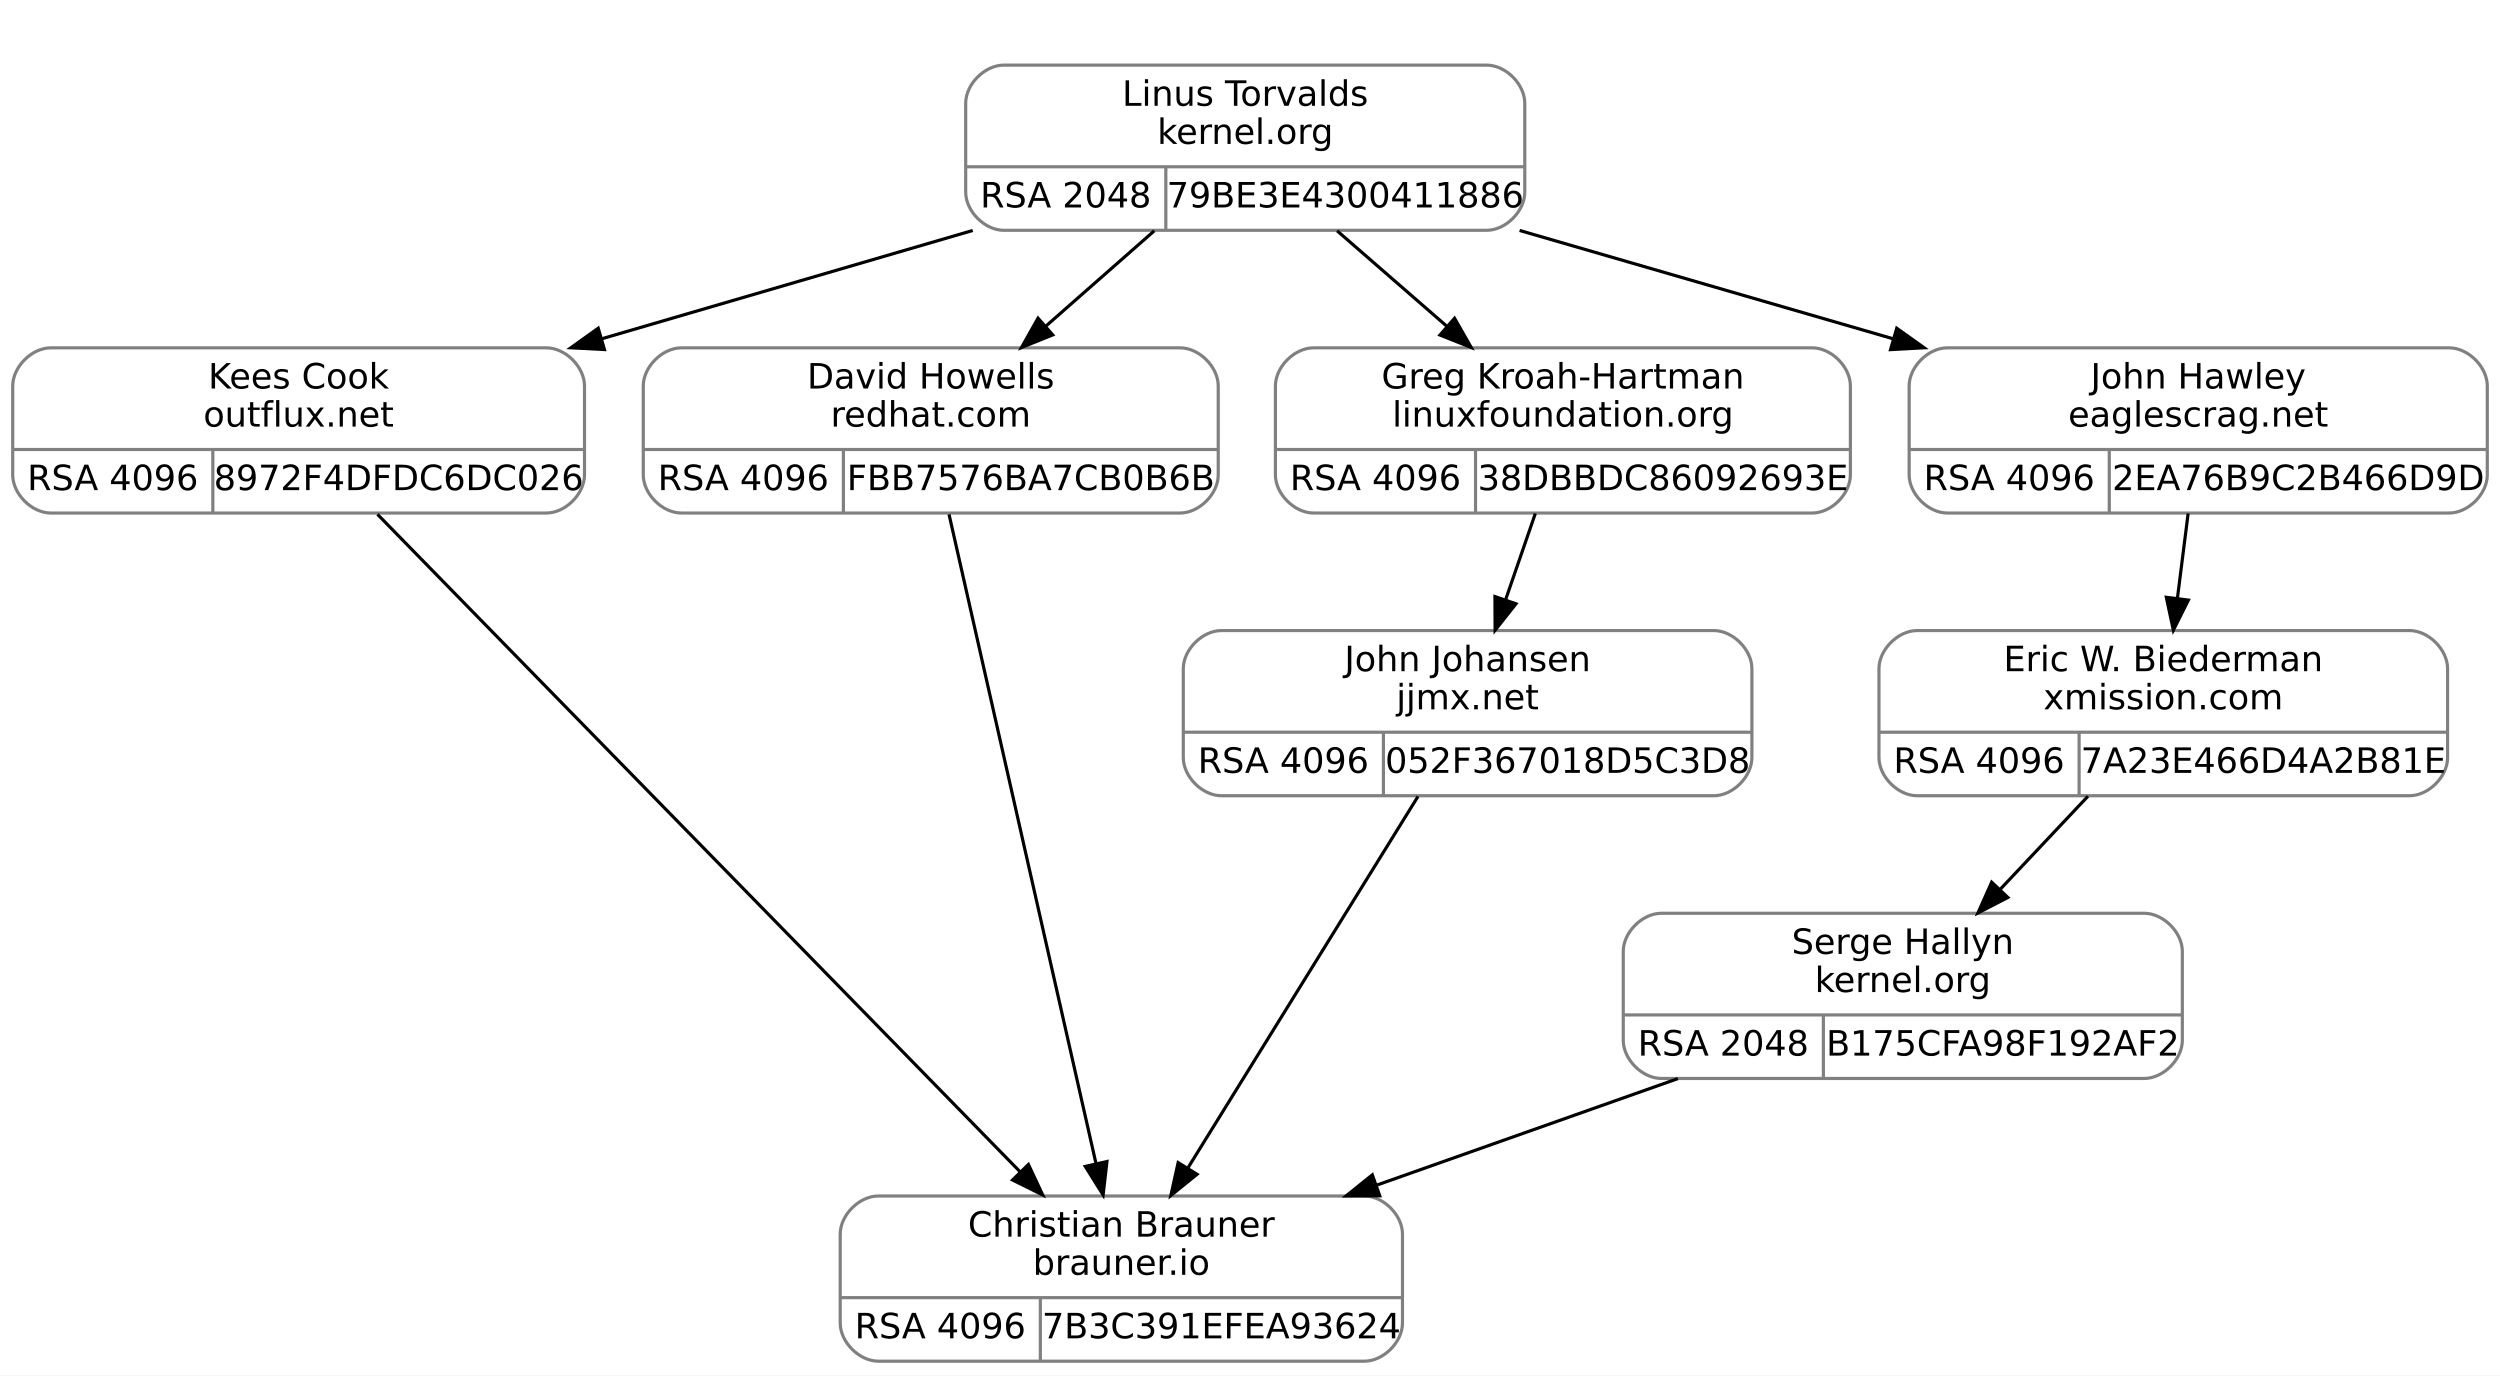
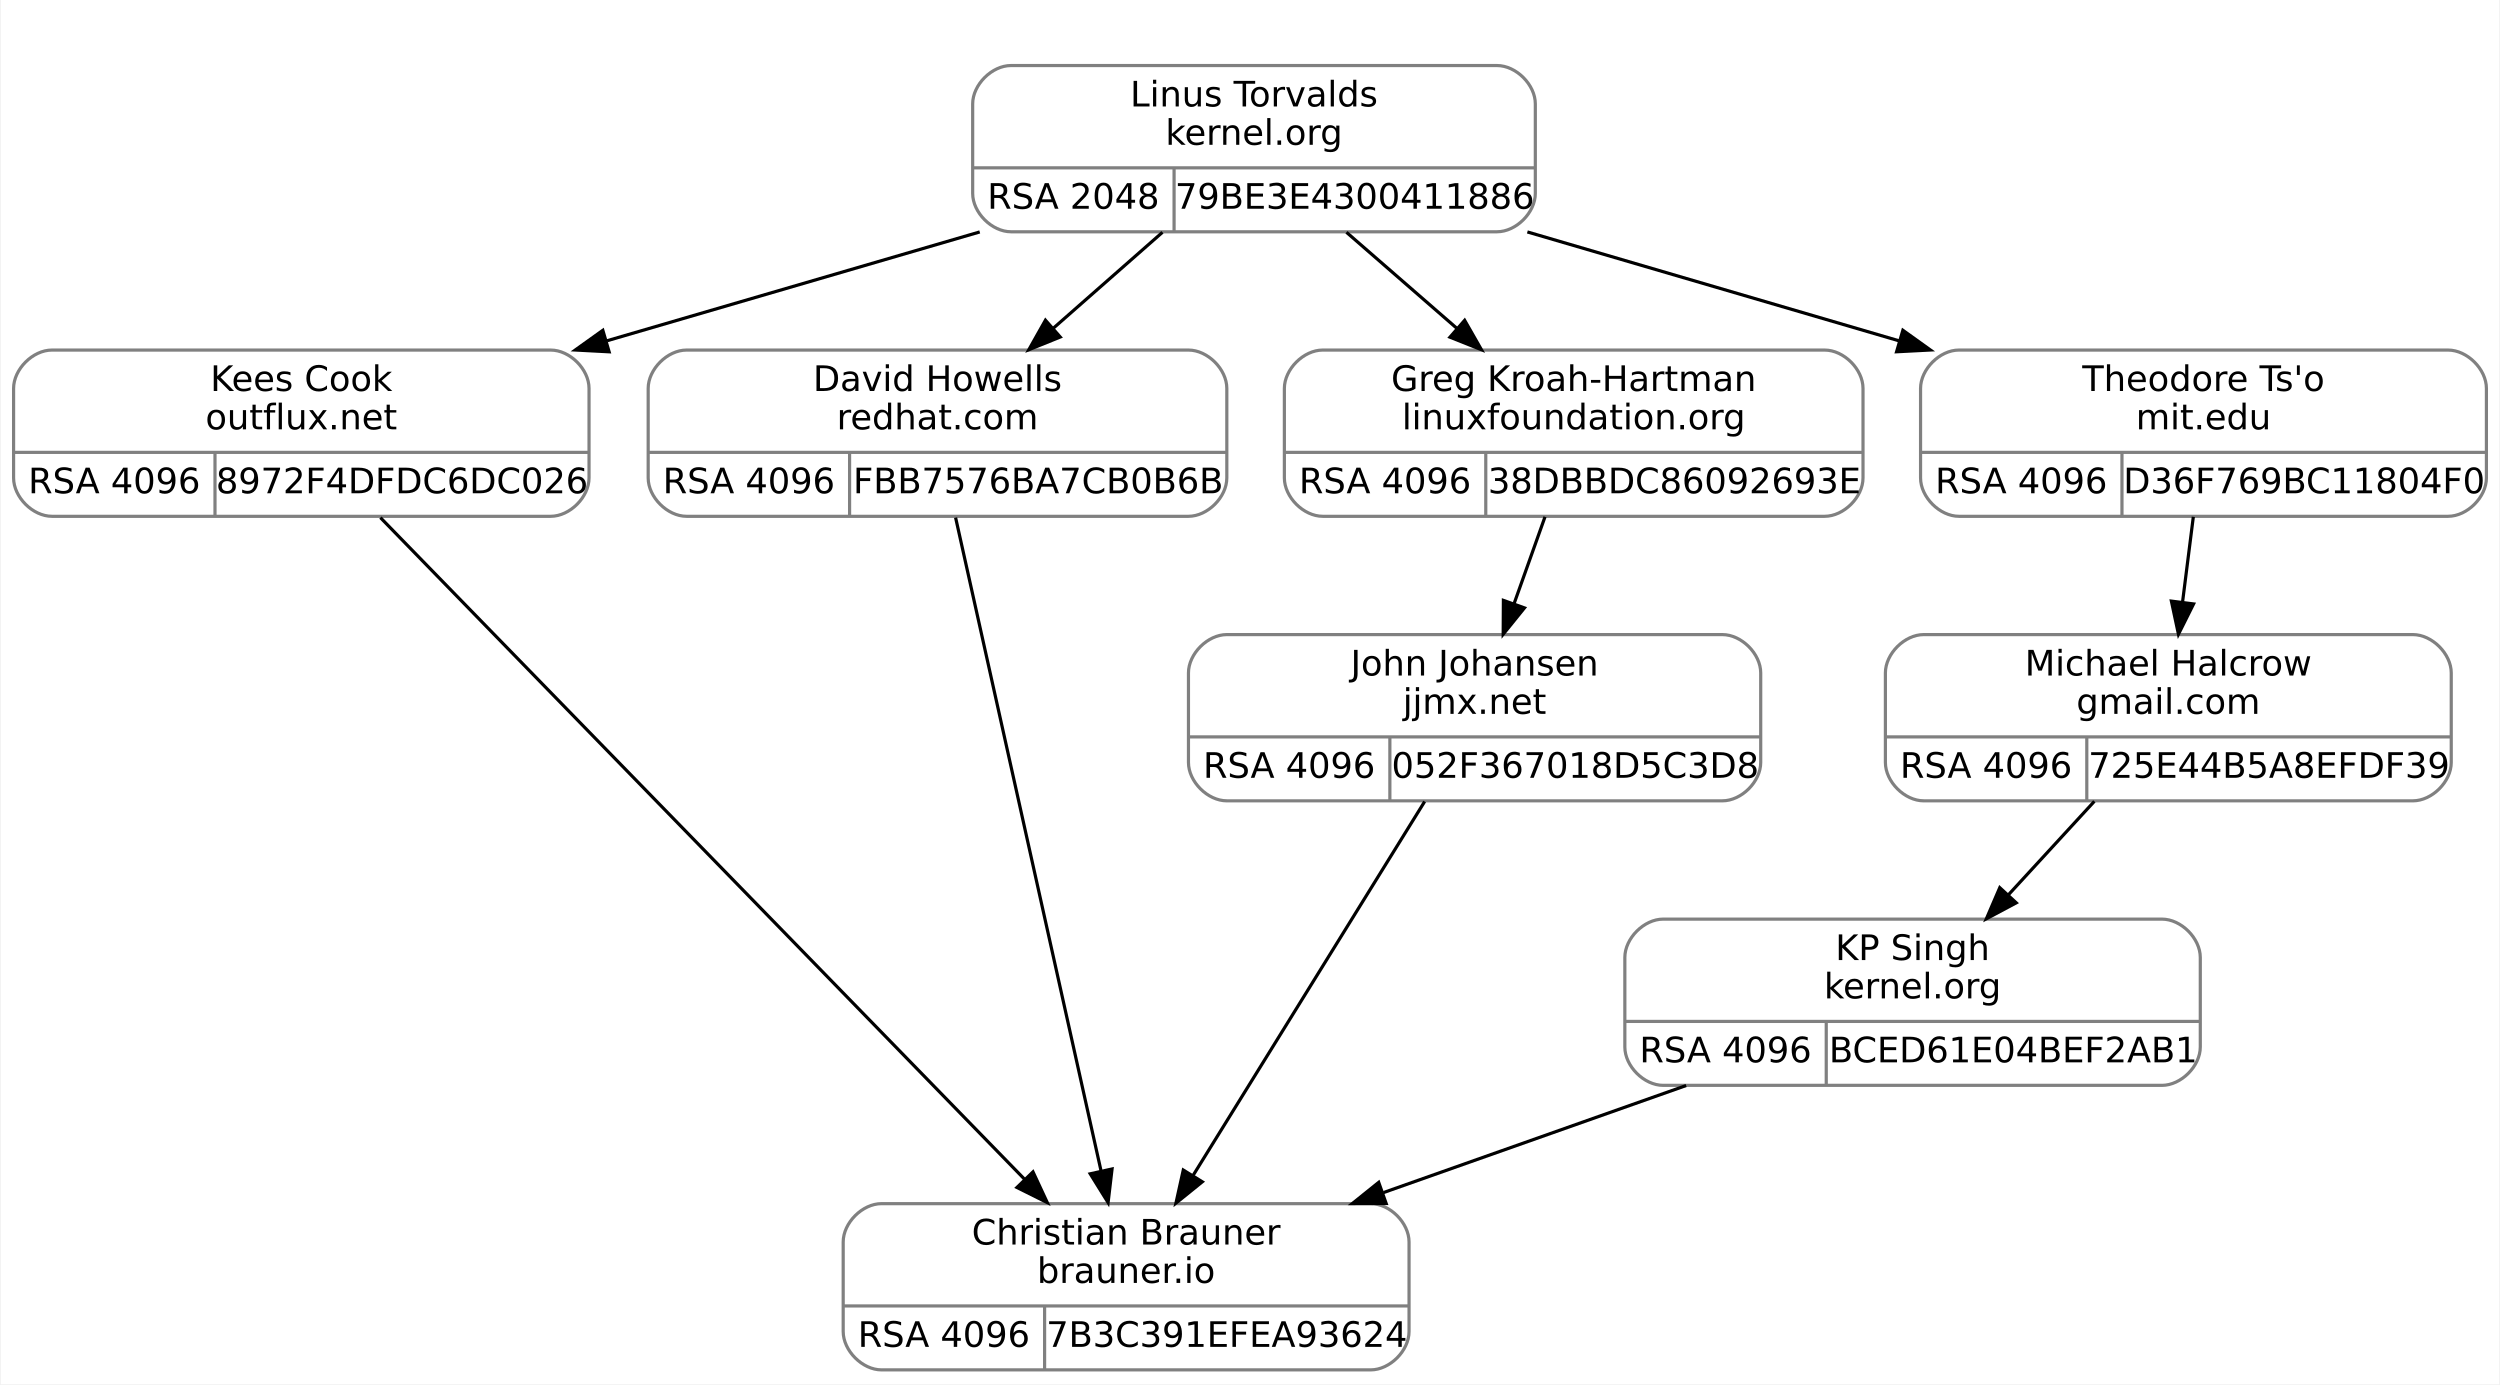
- <svg xmlns="http://www.w3.org/2000/svg" width="787pt" height="433pt" viewBox="0.00 0.00 787.00 433.00">
+ <svg xmlns="http://www.w3.org/2000/svg" width="782pt" height="433pt" viewBox="0.00 0.00 781.50 433.00">
  <g id="graph0" class="graph" transform="scale(1 1) rotate(0) translate(4 429)">
-     <polygon fill="white" stroke="transparent" points="-4,4 -4,-429 783,-429 783,4 -4,4" />
+     <polygon fill="white" stroke="transparent" points="-4,4 -4,-429 777.5,-429 777.5,4 -4,4" />
    <g id="clust1" class="cluster">
      <polygon fill="none" stroke="white" points="292,-348 292,-417 484,-417 484,-348 292,-348" />
    </g>
    <g id="node1" class="node">
      <path fill="none" stroke="gray" d="M12,-267.5C12,-267.5 168,-267.5 168,-267.5 174,-267.5 180,-273.5 180,-279.5 180,-279.5 180,-307.5 180,-307.5 180,-313.5 174,-319.5 168,-319.5 168,-319.5 12,-319.5 12,-319.5 6,-319.5 0,-313.5 0,-307.5 0,-307.5 0,-279.5 0,-279.5 0,-273.5 6,-267.5 12,-267.5" />
      <text text-anchor="middle" x="90" y="-306.7" font-family="droid sans,dejavu sans,helvetica" font-size="11.00">Kees Cook</text>
      <text text-anchor="middle" x="90" y="-294.7" font-family="droid sans,dejavu sans,helvetica" font-size="11.00">outflux.net</text>
      <polyline fill="none" stroke="gray" points="0,-287.5 180,-287.5 " />
      <text text-anchor="middle" x="31.5" y="-274.7" font-family="droid sans,dejavu sans,helvetica" font-size="11.00">RSA 4096</text>
      <polyline fill="none" stroke="gray" points="63,-267.5 63,-287.5 " />
      <text text-anchor="middle" x="121.5" y="-274.7" font-family="droid sans,dejavu sans,helvetica" font-size="11.00">8972F4DFDC6DC026</text>
    </g>
    <g id="node3" class="node">
-       <path fill="none" stroke="gray" d="M272.5,-0.5C272.5,-0.5 425.5,-0.5 425.5,-0.5 431.5,-0.5 437.5,-6.5 437.5,-12.5 437.5,-12.5 437.5,-40.5 437.5,-40.5 437.5,-46.5 431.5,-52.5 425.5,-52.5 425.5,-52.5 272.5,-52.5 272.5,-52.5 266.5,-52.5 260.5,-46.5 260.5,-40.5 260.5,-40.5 260.5,-12.5 260.5,-12.5 260.5,-6.5 266.5,-0.5 272.5,-0.5" />
-       <text text-anchor="middle" x="349" y="-39.7" font-family="droid sans,dejavu sans,helvetica" font-size="11.00">Christian Brauner</text>
-       <text text-anchor="middle" x="349" y="-27.7" font-family="droid sans,dejavu sans,helvetica" font-size="11.00">brauner.io</text>
-       <polyline fill="none" stroke="gray" points="260.5,-20.5 437.5,-20.5 " />
-       <text text-anchor="middle" x="292" y="-7.7" font-family="droid sans,dejavu sans,helvetica" font-size="11.00">RSA 4096</text>
-       <polyline fill="none" stroke="gray" points="323.5,-0.5 323.5,-20.5 " />
-       <text text-anchor="middle" x="380.5" y="-7.7" font-family="droid sans,dejavu sans,helvetica" font-size="11.00">7B3C391EFEA93624</text>
+       <path fill="none" stroke="gray" d="M271.5,-0.5C271.5,-0.5 424.5,-0.5 424.5,-0.5 430.5,-0.5 436.5,-6.5 436.5,-12.5 436.5,-12.5 436.5,-40.5 436.5,-40.5 436.5,-46.5 430.5,-52.5 424.5,-52.5 424.5,-52.5 271.5,-52.5 271.5,-52.5 265.5,-52.5 259.5,-46.5 259.5,-40.5 259.5,-40.5 259.5,-12.5 259.5,-12.5 259.5,-6.5 265.5,-0.5 271.5,-0.5" />
+       <text text-anchor="middle" x="348" y="-39.7" font-family="droid sans,dejavu sans,helvetica" font-size="11.00">Christian Brauner</text>
+       <text text-anchor="middle" x="348" y="-27.7" font-family="droid sans,dejavu sans,helvetica" font-size="11.00">brauner.io</text>
+       <polyline fill="none" stroke="gray" points="259.5,-20.5 436.5,-20.5 " />
+       <text text-anchor="middle" x="291" y="-7.7" font-family="droid sans,dejavu sans,helvetica" font-size="11.00">RSA 4096</text>
+       <polyline fill="none" stroke="gray" points="322.5,-0.5 322.5,-20.5 " />
+       <text text-anchor="middle" x="379.5" y="-7.7" font-family="droid sans,dejavu sans,helvetica" font-size="11.00">7B3C391EFEA93624</text>
    </g>
    <g id="edge2" class="edge">
-       <path fill="none" stroke="black" d="M114.83,-267.09C162.12,-218.71 265,-113.45 317.22,-60.02" />
-       <polygon fill="black" stroke="black" points="319.75,-62.43 324.24,-52.83 314.75,-57.54 319.75,-62.43" />
+       <path fill="none" stroke="black" d="M114.74,-267.09C161.84,-218.71 264.32,-113.45 316.34,-60.02" />
+       <polygon fill="black" stroke="black" points="318.87,-62.44 323.34,-52.83 313.85,-57.56 318.87,-62.44" />
    </g>
    <g id="node2" class="node">
      <path fill="none" stroke="gray" d="M312,-356.5C312,-356.5 464,-356.5 464,-356.5 470,-356.5 476,-362.5 476,-368.5 476,-368.5 476,-396.5 476,-396.5 476,-402.5 470,-408.5 464,-408.5 464,-408.5 312,-408.5 312,-408.5 306,-408.5 300,-402.5 300,-396.5 300,-396.5 300,-368.5 300,-368.5 300,-362.5 306,-356.5 312,-356.5" />
      <text text-anchor="middle" x="388" y="-395.7" font-family="droid sans,dejavu sans,helvetica" font-size="11.00">Linus Torvalds</text>
      <text text-anchor="middle" x="388" y="-383.7" font-family="droid sans,dejavu sans,helvetica" font-size="11.00">kernel.org</text>
      <polyline fill="none" stroke="gray" points="300,-376.5 476,-376.5 " />
      <text text-anchor="middle" x="331.5" y="-363.7" font-family="droid sans,dejavu sans,helvetica" font-size="11.00">RSA 2048</text>
      <polyline fill="none" stroke="gray" points="363,-356.5 363,-376.5 " />
      <text text-anchor="middle" x="419.5" y="-363.7" font-family="droid sans,dejavu sans,helvetica" font-size="11.00">79BE3E4300411886</text>
    </g>
    <g id="edge1" class="edge">
      <path fill="none" stroke="black" d="M302.21,-356.45C265.75,-345.81 223.09,-333.35 185.62,-322.41" />
      <polygon fill="black" stroke="black" points="186.28,-318.96 175.7,-319.52 184.32,-325.68 186.28,-318.96" />
    </g>
    <g id="node4" class="node">
      <path fill="none" stroke="gray" d="M210.5,-267.5C210.5,-267.5 367.5,-267.5 367.5,-267.5 373.5,-267.5 379.5,-273.5 379.5,-279.5 379.5,-279.5 379.5,-307.5 379.5,-307.5 379.5,-313.5 373.5,-319.5 367.5,-319.5 367.5,-319.5 210.5,-319.5 210.5,-319.5 204.5,-319.5 198.5,-313.5 198.5,-307.5 198.5,-307.5 198.5,-279.5 198.5,-279.5 198.5,-273.5 204.5,-267.5 210.5,-267.5" />
      <text text-anchor="middle" x="289" y="-306.7" font-family="droid sans,dejavu sans,helvetica" font-size="11.00">David Howells</text>
      <text text-anchor="middle" x="289" y="-294.7" font-family="droid sans,dejavu sans,helvetica" font-size="11.00">redhat.com</text>
      <polyline fill="none" stroke="gray" points="198.5,-287.5 379.5,-287.5 " />
      <text text-anchor="middle" x="230" y="-274.7" font-family="droid sans,dejavu sans,helvetica" font-size="11.00">RSA 4096</text>
      <polyline fill="none" stroke="gray" points="261.5,-267.5 261.5,-287.5 " />
      <text text-anchor="middle" x="320.5" y="-274.7" font-family="droid sans,dejavu sans,helvetica" font-size="11.00">FBB7576BA7CB0B6B</text>
    </g>
    <g id="edge3" class="edge">
      <path fill="none" stroke="black" d="M359.37,-356.34C348.69,-346.96 336.44,-336.19 325.18,-326.29" />
      <polygon fill="black" stroke="black" points="327.39,-323.58 317.57,-319.61 322.77,-328.84 327.39,-323.58" />
    </g>
    <g id="node5" class="node">
      <path fill="none" stroke="gray" d="M409.5,-267.5C409.5,-267.5 566.5,-267.5 566.5,-267.5 572.5,-267.5 578.5,-273.5 578.5,-279.5 578.5,-279.5 578.5,-307.5 578.5,-307.5 578.5,-313.5 572.5,-319.5 566.5,-319.5 566.5,-319.5 409.5,-319.5 409.5,-319.5 403.5,-319.5 397.5,-313.5 397.5,-307.5 397.5,-307.5 397.5,-279.5 397.5,-279.5 397.5,-273.5 403.5,-267.5 409.5,-267.5" />
      <text text-anchor="middle" x="488" y="-306.7" font-family="droid sans,dejavu sans,helvetica" font-size="11.00">Greg Kroah-Hartman</text>
      <text text-anchor="middle" x="488" y="-294.7" font-family="droid sans,dejavu sans,helvetica" font-size="11.00">linuxfoundation.org</text>
      <polyline fill="none" stroke="gray" points="397.5,-287.5 578.5,-287.5 " />
      <text text-anchor="middle" x="429" y="-274.7" font-family="droid sans,dejavu sans,helvetica" font-size="11.00">RSA 4096</text>
      <polyline fill="none" stroke="gray" points="460.5,-267.5 460.5,-287.5 " />
      <text text-anchor="middle" x="519.5" y="-274.7" font-family="droid sans,dejavu sans,helvetica" font-size="11.00">38DBBDC86092693E</text>
    </g>
    <g id="edge5" class="edge">
      <path fill="none" stroke="black" d="M416.92,-356.34C427.7,-346.96 440.08,-336.19 451.46,-326.29" />
      <polygon fill="black" stroke="black" points="453.89,-328.81 459.14,-319.61 449.3,-323.53 453.89,-328.81" />
    </g>
    <g id="node7" class="node">
-       <path fill="none" stroke="gray" d="M609,-267.5C609,-267.5 767,-267.5 767,-267.5 773,-267.5 779,-273.5 779,-279.5 779,-279.5 779,-307.5 779,-307.5 779,-313.5 773,-319.5 767,-319.5 767,-319.5 609,-319.5 609,-319.5 603,-319.5 597,-313.5 597,-307.5 597,-307.5 597,-279.5 597,-279.5 597,-273.5 603,-267.5 609,-267.5" />
-       <text text-anchor="middle" x="688" y="-306.7" font-family="droid sans,dejavu sans,helvetica" font-size="11.00">John Hawley</text>
-       <text text-anchor="middle" x="688" y="-294.7" font-family="droid sans,dejavu sans,helvetica" font-size="11.00">eaglescrag.net</text>
-       <polyline fill="none" stroke="gray" points="597,-287.5 779,-287.5 " />
-       <text text-anchor="middle" x="628.5" y="-274.7" font-family="droid sans,dejavu sans,helvetica" font-size="11.00">RSA 4096</text>
-       <polyline fill="none" stroke="gray" points="660,-267.5 660,-287.5 " />
-       <text text-anchor="middle" x="719.5" y="-274.7" font-family="droid sans,dejavu sans,helvetica" font-size="11.00">2EA76B9C2B466D9D</text>
+       <path fill="none" stroke="gray" d="M608.5,-267.5C608.5,-267.5 761.5,-267.5 761.5,-267.5 767.5,-267.5 773.5,-273.5 773.5,-279.5 773.5,-279.5 773.5,-307.5 773.5,-307.5 773.5,-313.5 767.5,-319.5 761.5,-319.5 761.5,-319.5 608.5,-319.5 608.5,-319.5 602.5,-319.5 596.5,-313.5 596.5,-307.5 596.5,-307.5 596.5,-279.5 596.5,-279.5 596.5,-273.5 602.5,-267.5 608.5,-267.5" />
+       <text text-anchor="middle" x="685" y="-306.7" font-family="droid sans,dejavu sans,helvetica" font-size="11.00">Theodore Ts'o</text>
+       <text text-anchor="middle" x="685" y="-294.7" font-family="droid sans,dejavu sans,helvetica" font-size="11.00">mit.edu</text>
+       <polyline fill="none" stroke="gray" points="596.5,-287.5 773.5,-287.5 " />
+       <text text-anchor="middle" x="628" y="-274.7" font-family="droid sans,dejavu sans,helvetica" font-size="11.00">RSA 4096</text>
+       <polyline fill="none" stroke="gray" points="659.5,-267.5 659.5,-287.5 " />
+       <text text-anchor="middle" x="716.5" y="-274.7" font-family="droid sans,dejavu sans,helvetica" font-size="11.00">D36F769BC11804F0</text>
    </g>
    <g id="edge8" class="edge">
-       <path fill="none" stroke="black" d="M474.37,-356.45C511.08,-345.81 554.02,-333.35 591.74,-322.41" />
-       <polygon fill="black" stroke="black" points="593.09,-325.67 601.72,-319.52 591.14,-318.94 593.09,-325.67" />
+       <path fill="none" stroke="black" d="M473.51,-356.45C509.84,-345.81 552.36,-333.35 589.7,-322.41" />
+       <polygon fill="black" stroke="black" points="590.97,-325.69 599.58,-319.52 589,-318.97 590.97,-325.69" />
    </g>
    <g id="edge4" class="edge">
-       <path fill="none" stroke="black" d="M294.75,-267.09C305.53,-219.51 328.76,-116.88 341.03,-62.68" />
-       <polygon fill="black" stroke="black" points="344.47,-63.36 343.26,-52.83 337.64,-61.81 344.47,-63.36" />
+       <path fill="none" stroke="black" d="M294.66,-267.09C305.25,-219.51 328.1,-116.88 340.17,-62.68" />
+       <polygon fill="black" stroke="black" points="343.6,-63.35 342.36,-52.83 336.77,-61.83 343.6,-63.35" />
    </g>
    <g id="node6" class="node">
-       <path fill="none" stroke="gray" d="M380.5,-178.5C380.5,-178.5 535.5,-178.5 535.5,-178.5 541.5,-178.5 547.5,-184.5 547.5,-190.5 547.5,-190.5 547.5,-218.5 547.5,-218.5 547.5,-224.5 541.5,-230.5 535.5,-230.5 535.5,-230.5 380.5,-230.5 380.5,-230.5 374.5,-230.5 368.5,-224.5 368.5,-218.5 368.5,-218.5 368.5,-190.5 368.5,-190.5 368.5,-184.5 374.5,-178.5 380.5,-178.5" />
-       <text text-anchor="middle" x="458" y="-217.7" font-family="droid sans,dejavu sans,helvetica" font-size="11.00">John Johansen</text>
-       <text text-anchor="middle" x="458" y="-205.7" font-family="droid sans,dejavu sans,helvetica" font-size="11.00">jjmx.net</text>
-       <polyline fill="none" stroke="gray" points="368.5,-198.5 547.5,-198.5 " />
-       <text text-anchor="middle" x="400" y="-185.7" font-family="droid sans,dejavu sans,helvetica" font-size="11.00">RSA 4096</text>
-       <polyline fill="none" stroke="gray" points="431.5,-178.5 431.5,-198.5 " />
-       <text text-anchor="middle" x="489.5" y="-185.7" font-family="droid sans,dejavu sans,helvetica" font-size="11.00">052F367018D5C3D8</text>
+       <path fill="none" stroke="gray" d="M379.5,-178.5C379.5,-178.5 534.5,-178.5 534.5,-178.5 540.5,-178.5 546.5,-184.5 546.5,-190.5 546.5,-190.5 546.5,-218.5 546.5,-218.5 546.5,-224.5 540.5,-230.5 534.5,-230.5 534.5,-230.5 379.5,-230.5 379.5,-230.5 373.5,-230.5 367.5,-224.5 367.5,-218.5 367.5,-218.5 367.5,-190.5 367.5,-190.5 367.5,-184.5 373.5,-178.5 379.5,-178.5" />
+       <text text-anchor="middle" x="457" y="-217.7" font-family="droid sans,dejavu sans,helvetica" font-size="11.00">John Johansen</text>
+       <text text-anchor="middle" x="457" y="-205.7" font-family="droid sans,dejavu sans,helvetica" font-size="11.00">jjmx.net</text>
+       <polyline fill="none" stroke="gray" points="367.5,-198.5 546.5,-198.5 " />
+       <text text-anchor="middle" x="399" y="-185.7" font-family="droid sans,dejavu sans,helvetica" font-size="11.00">RSA 4096</text>
+       <polyline fill="none" stroke="gray" points="430.5,-178.5 430.5,-198.5 " />
+       <text text-anchor="middle" x="488.5" y="-185.7" font-family="droid sans,dejavu sans,helvetica" font-size="11.00">052F367018D5C3D8</text>
    </g>
    <g id="edge6" class="edge">
-       <path fill="none" stroke="black" d="M479.32,-267.34C476.4,-258.86 473.08,-249.25 469.95,-240.17" />
-       <polygon fill="black" stroke="black" points="473.23,-238.92 466.66,-230.61 466.61,-241.2 473.23,-238.92" />
+       <path fill="none" stroke="black" d="M479.03,-267.34C476.01,-258.86 472.59,-249.25 469.35,-240.17" />
+       <polygon fill="black" stroke="black" points="472.6,-238.85 465.95,-230.61 466.01,-241.2 472.6,-238.85" />
    </g>
    <g id="edge7" class="edge">
-       <path fill="none" stroke="black" d="M442.38,-178.28C423.36,-147.57 391.16,-95.57 369.98,-61.38" />
-       <polygon fill="black" stroke="black" points="372.83,-59.33 364.59,-52.67 366.88,-63.01 372.83,-59.33" />
+       <path fill="none" stroke="black" d="M441.38,-178.28C422.36,-147.57 390.16,-95.57 368.98,-61.38" />
+       <polygon fill="black" stroke="black" points="371.83,-59.33 363.59,-52.67 365.88,-63.01 371.83,-59.33" />
    </g>
    <g id="node8" class="node">
-       <path fill="none" stroke="gray" d="M599.5,-178.5C599.5,-178.5 754.5,-178.5 754.5,-178.5 760.5,-178.5 766.5,-184.5 766.5,-190.5 766.5,-190.5 766.5,-218.5 766.5,-218.5 766.5,-224.5 760.5,-230.5 754.5,-230.5 754.5,-230.5 599.5,-230.5 599.5,-230.5 593.5,-230.5 587.5,-224.5 587.5,-218.5 587.5,-218.5 587.5,-190.5 587.5,-190.5 587.5,-184.5 593.5,-178.5 599.5,-178.5" />
-       <text text-anchor="middle" x="677" y="-217.7" font-family="droid sans,dejavu sans,helvetica" font-size="11.00">Eric W. Biederman</text>
-       <text text-anchor="middle" x="677" y="-205.7" font-family="droid sans,dejavu sans,helvetica" font-size="11.00">xmission.com</text>
-       <polyline fill="none" stroke="gray" points="587.5,-198.5 766.5,-198.5 " />
-       <text text-anchor="middle" x="619" y="-185.7" font-family="droid sans,dejavu sans,helvetica" font-size="11.00">RSA 4096</text>
-       <polyline fill="none" stroke="gray" points="650.5,-178.5 650.5,-198.5 " />
-       <text text-anchor="middle" x="708.5" y="-185.7" font-family="droid sans,dejavu sans,helvetica" font-size="11.00">7A23E466D4A2B81E</text>
+       <path fill="none" stroke="gray" d="M597.5,-178.5C597.5,-178.5 750.5,-178.5 750.5,-178.5 756.5,-178.5 762.5,-184.5 762.5,-190.5 762.5,-190.5 762.5,-218.5 762.5,-218.5 762.5,-224.5 756.5,-230.5 750.5,-230.5 750.5,-230.5 597.5,-230.5 597.5,-230.5 591.5,-230.5 585.5,-224.5 585.5,-218.5 585.5,-218.5 585.5,-190.5 585.5,-190.5 585.5,-184.5 591.5,-178.5 597.5,-178.5" />
+       <text text-anchor="middle" x="674" y="-217.7" font-family="droid sans,dejavu sans,helvetica" font-size="11.00">Michael Halcrow</text>
+       <text text-anchor="middle" x="674" y="-205.7" font-family="droid sans,dejavu sans,helvetica" font-size="11.00">gmail.com</text>
+       <polyline fill="none" stroke="gray" points="585.5,-198.5 762.5,-198.5 " />
+       <text text-anchor="middle" x="617" y="-185.7" font-family="droid sans,dejavu sans,helvetica" font-size="11.00">RSA 4096</text>
+       <polyline fill="none" stroke="gray" points="648.5,-178.5 648.5,-198.5 " />
+       <text text-anchor="middle" x="705.5" y="-185.7" font-family="droid sans,dejavu sans,helvetica" font-size="11.00">725E44B5A8EFDF39</text>
    </g>
    <g id="edge9" class="edge">
-       <path fill="none" stroke="black" d="M684.82,-267.34C683.77,-259.04 682.58,-249.65 681.46,-240.75" />
-       <polygon fill="black" stroke="black" points="684.9,-240.09 680.17,-230.61 677.96,-240.97 684.9,-240.09" />
+       <path fill="none" stroke="black" d="M681.82,-267.34C680.77,-259.04 679.58,-249.65 678.46,-240.75" />
+       <polygon fill="black" stroke="black" points="681.9,-240.09 677.17,-230.61 674.96,-240.97 681.9,-240.09" />
    </g>
    <g id="node9" class="node">
-       <path fill="none" stroke="gray" d="M519,-89.5C519,-89.5 671,-89.5 671,-89.5 677,-89.5 683,-95.5 683,-101.5 683,-101.5 683,-129.5 683,-129.5 683,-135.5 677,-141.5 671,-141.5 671,-141.5 519,-141.5 519,-141.5 513,-141.5 507,-135.5 507,-129.5 507,-129.5 507,-101.5 507,-101.5 507,-95.5 513,-89.5 519,-89.5" />
-       <text text-anchor="middle" x="595" y="-128.7" font-family="droid sans,dejavu sans,helvetica" font-size="11.00">Serge Hallyn</text>
-       <text text-anchor="middle" x="595" y="-116.7" font-family="droid sans,dejavu sans,helvetica" font-size="11.00">kernel.org</text>
-       <polyline fill="none" stroke="gray" points="507,-109.5 683,-109.5 " />
-       <text text-anchor="middle" x="538.5" y="-96.7" font-family="droid sans,dejavu sans,helvetica" font-size="11.00">RSA 2048</text>
-       <polyline fill="none" stroke="gray" points="570,-89.5 570,-109.5 " />
-       <text text-anchor="middle" x="626.5" y="-96.7" font-family="droid sans,dejavu sans,helvetica" font-size="11.00">B175CFA98F192AF2</text>
+       <path fill="none" stroke="gray" d="M516,-89.5C516,-89.5 672,-89.5 672,-89.5 678,-89.5 684,-95.5 684,-101.5 684,-101.5 684,-129.5 684,-129.5 684,-135.5 678,-141.5 672,-141.5 672,-141.5 516,-141.5 516,-141.5 510,-141.5 504,-135.5 504,-129.5 504,-129.5 504,-101.5 504,-101.5 504,-95.5 510,-89.5 516,-89.5" />
+       <text text-anchor="middle" x="594" y="-128.7" font-family="droid sans,dejavu sans,helvetica" font-size="11.00">KP Singh</text>
+       <text text-anchor="middle" x="594" y="-116.7" font-family="droid sans,dejavu sans,helvetica" font-size="11.00">kernel.org</text>
+       <polyline fill="none" stroke="gray" points="504,-109.5 684,-109.5 " />
+       <text text-anchor="middle" x="535.5" y="-96.7" font-family="droid sans,dejavu sans,helvetica" font-size="11.00">RSA 4096</text>
+       <polyline fill="none" stroke="gray" points="567,-89.5 567,-109.5 " />
+       <text text-anchor="middle" x="625.5" y="-96.7" font-family="droid sans,dejavu sans,helvetica" font-size="11.00">BCED61E04BEF2AB1</text>
    </g>
    <g id="edge10" class="edge">
-       <path fill="none" stroke="black" d="M653.28,-178.34C644.7,-169.23 634.88,-158.81 625.77,-149.15" />
-       <polygon fill="black" stroke="black" points="628.07,-146.48 618.66,-141.61 622.98,-151.29 628.07,-146.48" />
+       <path fill="none" stroke="black" d="M650.86,-178.34C642.49,-169.23 632.9,-158.81 624.02,-149.15" />
+       <polygon fill="black" stroke="black" points="626.43,-146.6 617.09,-141.61 621.28,-151.34 626.43,-146.6" />
    </g>
    <g id="edge11" class="edge">
-       <path fill="none" stroke="black" d="M524.18,-89.45C494.59,-78.99 460.06,-66.78 429.52,-55.97" />
-       <polygon fill="black" stroke="black" points="430.34,-52.56 419.75,-52.52 428.01,-59.16 430.34,-52.56" />
+       <path fill="none" stroke="black" d="M523.18,-89.45C493.59,-78.99 459.06,-66.78 428.52,-55.97" />
+       <polygon fill="black" stroke="black" points="429.34,-52.56 418.75,-52.52 427.01,-59.16 429.34,-52.56" />
    </g>
  </g>
</svg>
